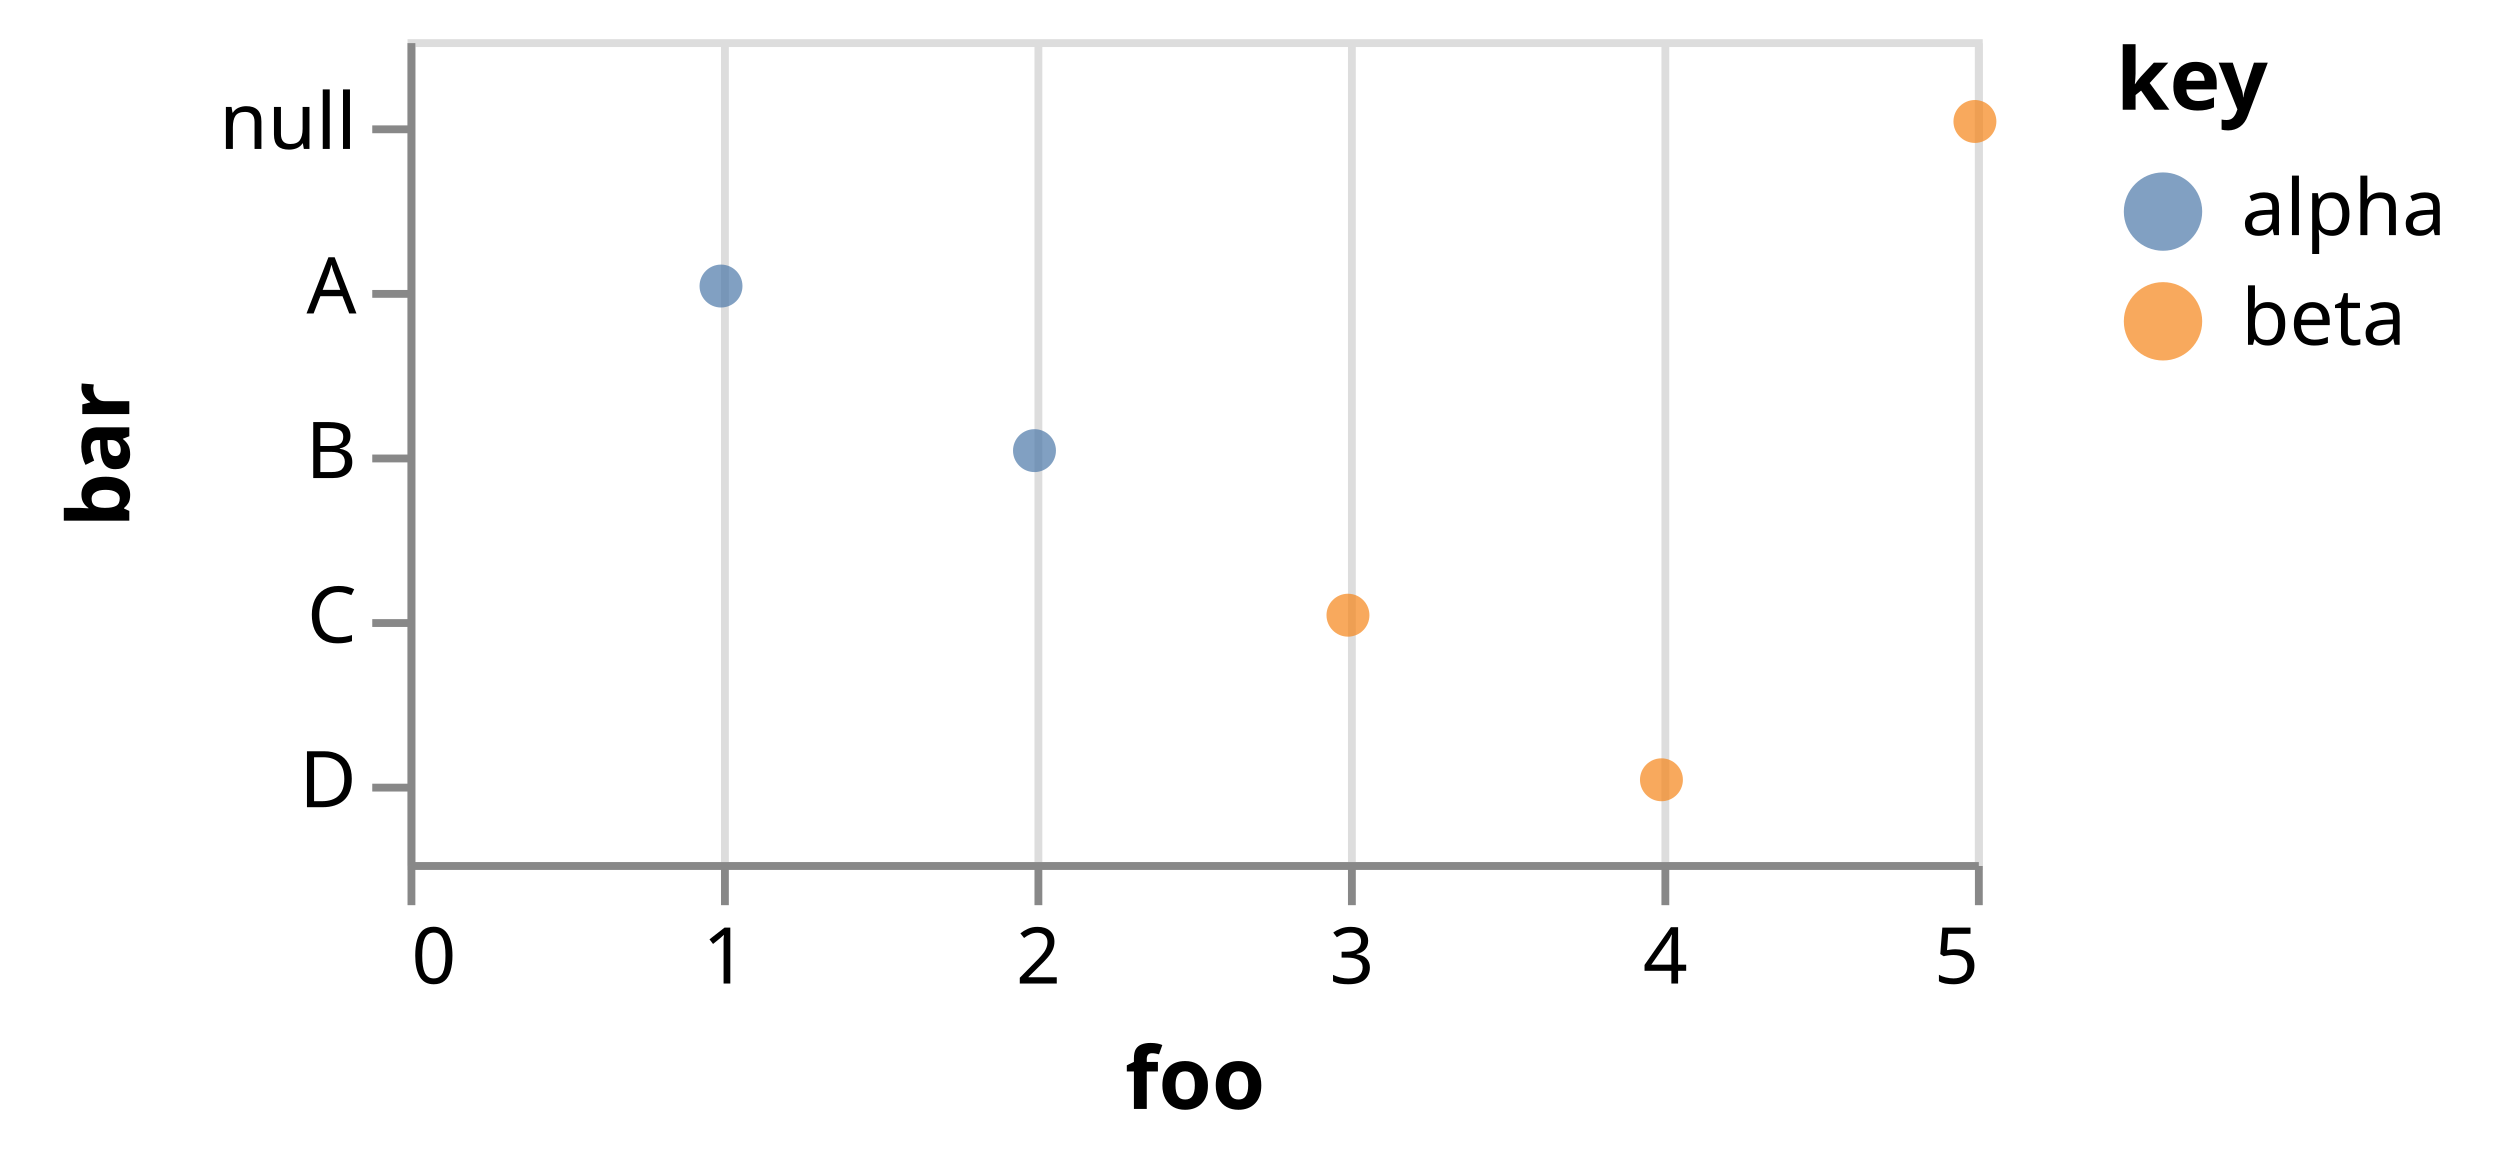
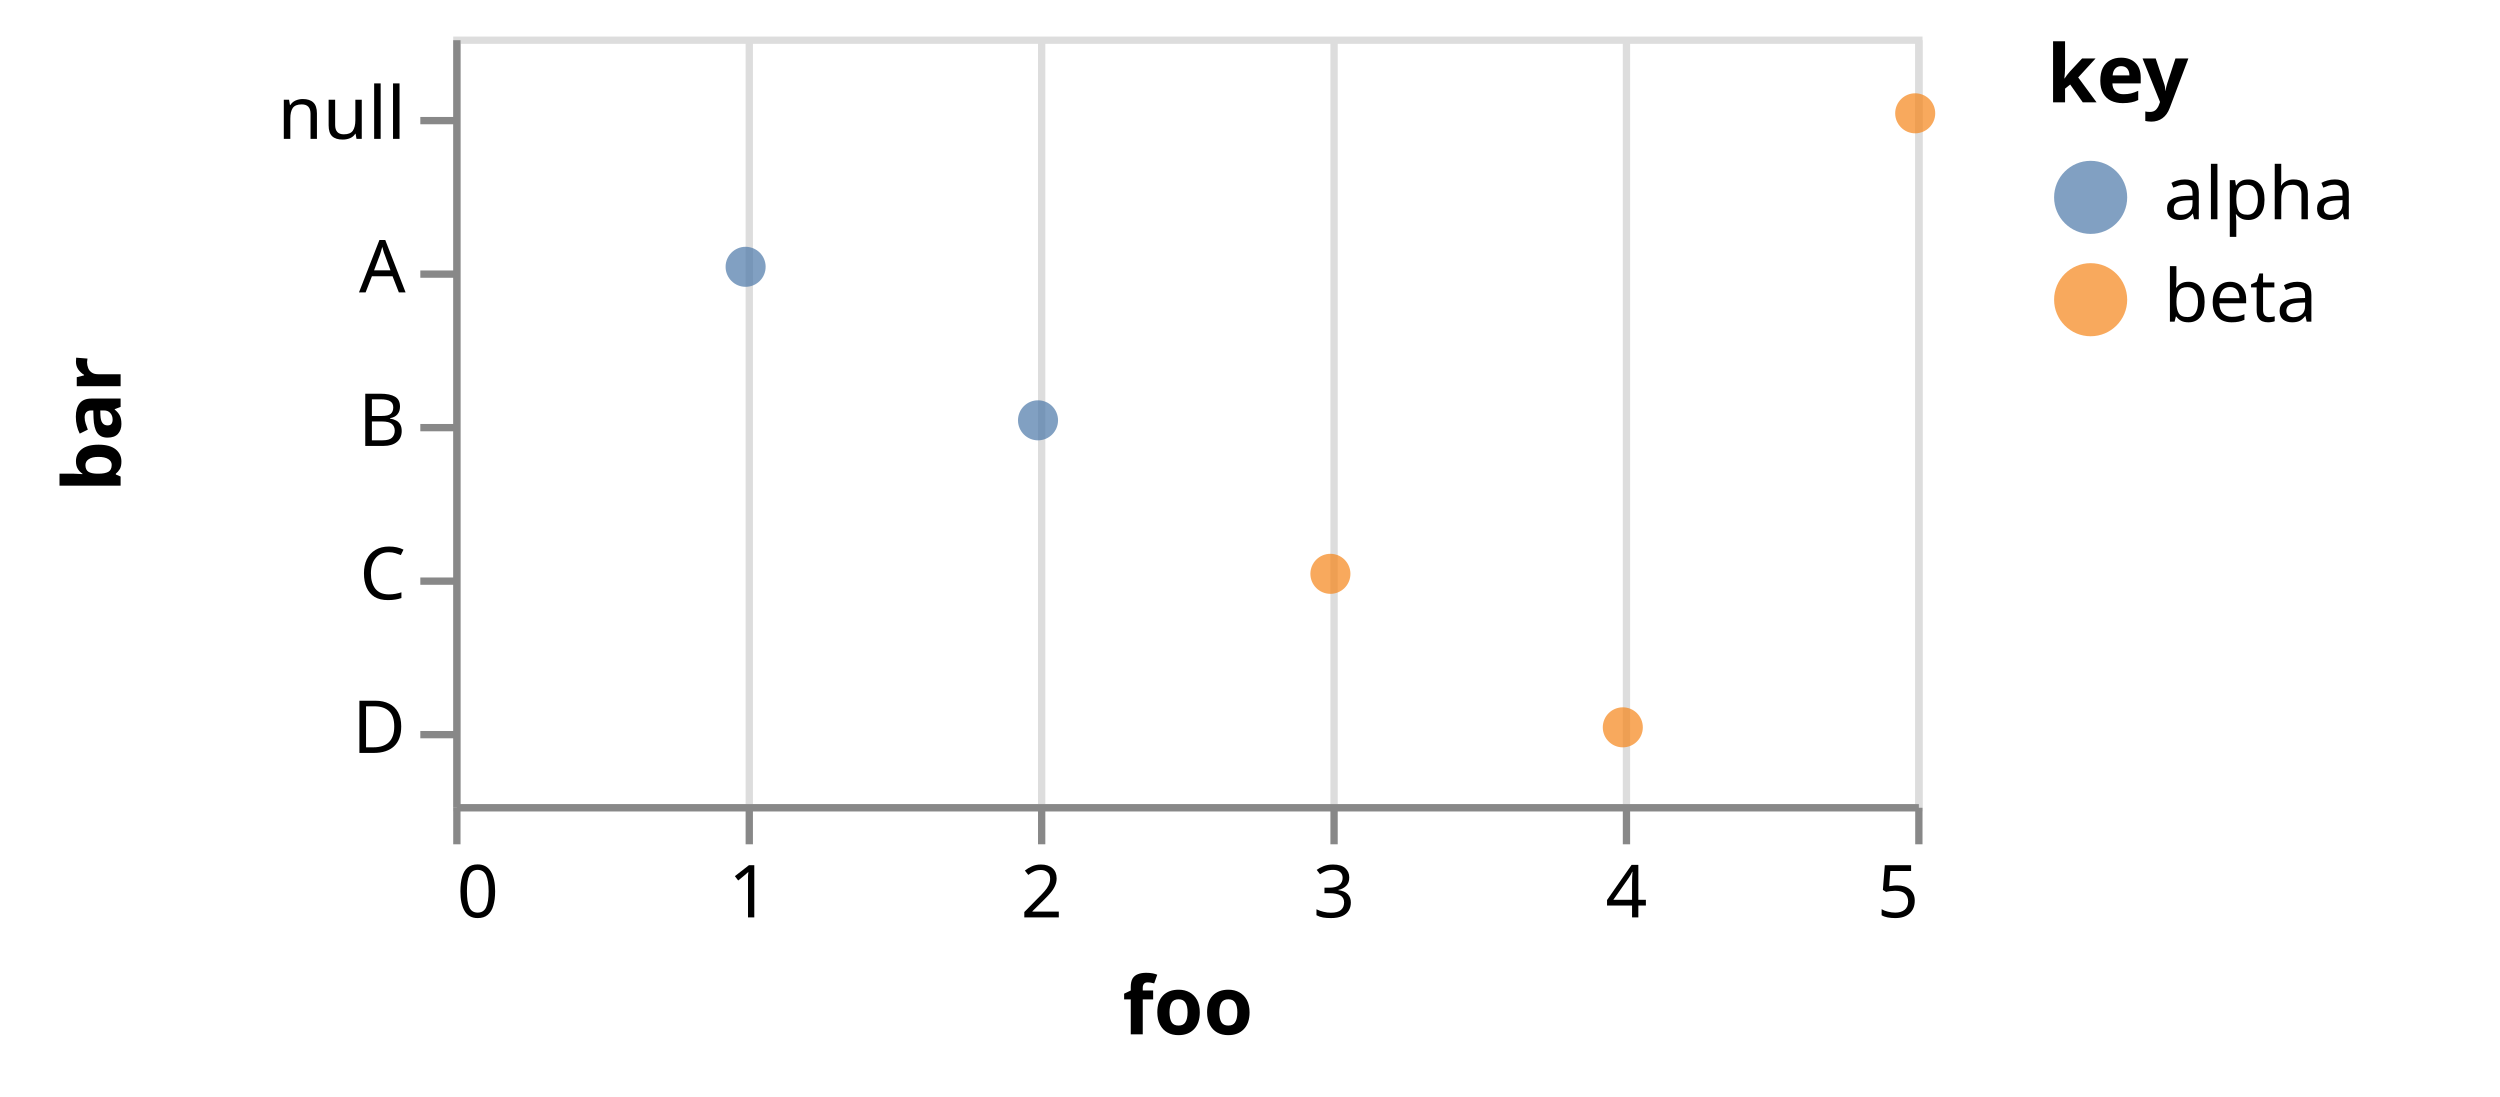
- <svg xmlns="http://www.w3.org/2000/svg" class="marks" width="319" height="150" viewBox="0 0 319 150" version="1.1">
-   <g transform="translate(52,5)">
+ <svg xmlns="http://www.w3.org/2000/svg" class="marks" width="342" height="150" viewBox="0 0 342 150" version="1.1">
+   <g transform="translate(62,5)">
    <g class="mark-group role-frame root">
      <g transform="translate(0,0)">
        <path class="background" d="M0.5,0.5h200v105h-200Z" style="fill: none; stroke: #ddd;" />
        <g>
          <g class="mark-group role-axis">
            <g transform="translate(0.5,105.5)">
              <path class="background" d="M0,0h0v0h0Z" style="pointer-events: none; fill: none;" />
              <g>
                <g class="mark-rule role-axis-grid" style="pointer-events: none;">
                  <line transform="translate(0,0)" x2="0" y2="-105" style="fill: none; stroke: #ddd; stroke-width: 1; opacity: 1;" />
                  <line transform="translate(40,0)" x2="0" y2="-105" style="fill: none; stroke: #ddd; stroke-width: 1; opacity: 1;" />
                  <line transform="translate(80,0)" x2="0" y2="-105" style="fill: none; stroke: #ddd; stroke-width: 1; opacity: 1;" />
                  <line transform="translate(120,0)" x2="0" y2="-105" style="fill: none; stroke: #ddd; stroke-width: 1; opacity: 1;" />
                  <line transform="translate(160,0)" x2="0" y2="-105" style="fill: none; stroke: #ddd; stroke-width: 1; opacity: 1;" />
                  <line transform="translate(200,0)" x2="0" y2="-105" style="fill: none; stroke: #ddd; stroke-width: 1; opacity: 1;" />
                </g>
              </g>
            </g>
          </g>
          <g class="mark-symbol role-mark marks">
            <path transform="translate(40,31.5)" d="M2.739,0A2.739,2.739,0,1,1,-2.739,0A2.739,2.739,0,1,1,2.739,0" style="fill: #4c78a8; stroke-width: 2; opacity: 0.7;" />
            <path transform="translate(80,52.5)" d="M2.739,0A2.739,2.739,0,1,1,-2.739,0A2.739,2.739,0,1,1,2.739,0" style="fill: #4c78a8; stroke-width: 2; opacity: 0.7;" />
            <path transform="translate(120,73.5)" d="M2.739,0A2.739,2.739,0,1,1,-2.739,0A2.739,2.739,0,1,1,2.739,0" style="fill: #f58518; stroke-width: 2; opacity: 0.7;" />
            <path transform="translate(160,94.5)" d="M2.739,0A2.739,2.739,0,1,1,-2.739,0A2.739,2.739,0,1,1,2.739,0" style="fill: #f58518; stroke-width: 2; opacity: 0.7;" />
            <path transform="translate(200,10.5)" d="M2.739,0A2.739,2.739,0,1,1,-2.739,0A2.739,2.739,0,1,1,2.739,0" style="fill: #f58518; stroke-width: 2; opacity: 0.7;" />
          </g>
          <g class="mark-group role-legend">
            <g transform="translate(218,0)">
-               <path class="background" d="M0,0h44v42h-44Z" style="pointer-events: none; fill: none;" />
+               <path class="background" d="M0,0h57v42h-57Z" style="pointer-events: none; fill: none;" />
              <g>
                <g class="mark-group role-legend-entry">
                  <g transform="translate(0,16)">
                    <path class="background" d="M0,0h0v0h0Z" style="pointer-events: none; fill: none;" />
                    <g>
                      <g class="mark-group role-scope">
                        <g transform="translate(0,0)">
-                           <path class="background" d="M0,0h44v12h-44Z" style="pointer-events: none; fill: none; opacity: 1;" />
+                           <path class="background" d="M0,0h57v12h-57Z" style="pointer-events: none; fill: none; opacity: 1;" />
                          <g>
                            <g class="mark-symbol role-legend-symbol" style="pointer-events: none;">
                              <path transform="translate(6,6)" d="M5,0A5,5,0,1,1,-5,0A5,5,0,1,1,5,0" style="fill: #4c78a8; stroke-width: 1.5; opacity: 0.7;" />
                            </g>
                            <g class="mark-text role-legend-label" style="pointer-events: none;">
                              <text text-anchor="start" transform="translate(16,9)" style="font-family: sans-serif; font-size: 10px; fill: #000; opacity: 1;">alpha</text>
                            </g>
                          </g>
                        </g>
                        <g transform="translate(0,14)">
-                           <path class="background" d="M0,0h44v12h-44Z" style="pointer-events: none; fill: none; opacity: 1;" />
+                           <path class="background" d="M0,0h57v12h-57Z" style="pointer-events: none; fill: none; opacity: 1;" />
                          <g>
                            <g class="mark-symbol role-legend-symbol" style="pointer-events: none;">
                              <path transform="translate(6,6)" d="M5,0A5,5,0,1,1,-5,0A5,5,0,1,1,5,0" style="fill: #f58518; stroke-width: 1.5; opacity: 0.7;" />
                            </g>
                            <g class="mark-text role-legend-label" style="pointer-events: none;">
                              <text text-anchor="start" transform="translate(16,9)" style="font-family: sans-serif; font-size: 10px; fill: #000; opacity: 1;">beta</text>
                            </g>
                          </g>
                        </g>
                      </g>
                    </g>
                  </g>
                </g>
                <g class="mark-text role-legend-title" style="pointer-events: none;">
                  <text text-anchor="start" transform="translate(0,9)" style="font-family: sans-serif; font-size: 11px; font-weight: bold; fill: #000; opacity: 1;">key</text>
                </g>
              </g>
            </g>
          </g>
          <g class="mark-group role-axis">
            <g transform="translate(0.5,105.5)">
              <path class="background" d="M0,0h0v0h0Z" style="pointer-events: none; fill: none;" />
              <g>
                <g class="mark-rule role-axis-tick" style="pointer-events: none;">
                  <line transform="translate(0,0)" x2="0" y2="5" style="fill: none; stroke: #888; stroke-width: 1; opacity: 1;" />
                  <line transform="translate(40,0)" x2="0" y2="5" style="fill: none; stroke: #888; stroke-width: 1; opacity: 1;" />
                  <line transform="translate(80,0)" x2="0" y2="5" style="fill: none; stroke: #888; stroke-width: 1; opacity: 1;" />
                  <line transform="translate(120,0)" x2="0" y2="5" style="fill: none; stroke: #888; stroke-width: 1; opacity: 1;" />
                  <line transform="translate(160,0)" x2="0" y2="5" style="fill: none; stroke: #888; stroke-width: 1; opacity: 1;" />
                  <line transform="translate(200,0)" x2="0" y2="5" style="fill: none; stroke: #888; stroke-width: 1; opacity: 1;" />
                </g>
                <g class="mark-text role-axis-label" style="pointer-events: none;">
                  <text text-anchor="start" transform="translate(0,15)" style="font-family: sans-serif; font-size: 10px; fill: #000; opacity: 1;">0</text>
                  <text text-anchor="middle" transform="translate(40,15)" style="font-family: sans-serif; font-size: 10px; fill: #000; opacity: 1;">1</text>
                  <text text-anchor="middle" transform="translate(80,15)" style="font-family: sans-serif; font-size: 10px; fill: #000; opacity: 1;">2</text>
                  <text text-anchor="middle" transform="translate(120,15)" style="font-family: sans-serif; font-size: 10px; fill: #000; opacity: 1;">3</text>
                  <text text-anchor="middle" transform="translate(160,15)" style="font-family: sans-serif; font-size: 10px; fill: #000; opacity: 1;">4</text>
                  <text text-anchor="end" transform="translate(200,15)" style="font-family: sans-serif; font-size: 10px; fill: #000; opacity: 1;">5</text>
                </g>
                <g class="mark-rule role-axis-domain" style="pointer-events: none;">
                  <line transform="translate(0,0)" x2="200" y2="0" style="fill: none; stroke: #888; stroke-width: 1; opacity: 1;" />
                </g>
                <g class="mark-text role-axis-title" style="pointer-events: none;">
                  <text text-anchor="middle" transform="translate(100,31)" style="font-family: sans-serif; font-size: 11px; font-weight: bold; fill: #000; opacity: 1;">foo</text>
                </g>
              </g>
            </g>
          </g>
          <g class="mark-group role-axis">
            <g transform="translate(0.5,0.5)">
              <path class="background" d="M0,0h0v0h0Z" style="pointer-events: none; fill: none;" />
              <g>
                <g class="mark-rule role-axis-tick" style="pointer-events: none;">
                  <line transform="translate(0,11)" x2="-5" y2="0" style="fill: none; stroke: #888; stroke-width: 1; opacity: 1;" />
                  <line transform="translate(0,32)" x2="-5" y2="0" style="fill: none; stroke: #888; stroke-width: 1; opacity: 1;" />
                  <line transform="translate(0,53)" x2="-5" y2="0" style="fill: none; stroke: #888; stroke-width: 1; opacity: 1;" />
                  <line transform="translate(0,74)" x2="-5" y2="0" style="fill: none; stroke: #888; stroke-width: 1; opacity: 1;" />
                  <line transform="translate(0,95)" x2="-5" y2="0" style="fill: none; stroke: #888; stroke-width: 1; opacity: 1;" />
                </g>
                <g class="mark-text role-axis-label" style="pointer-events: none;">
                  <text text-anchor="end" transform="translate(-7,13.5)" style="font-family: sans-serif; font-size: 10px; fill: #000; opacity: 1;">null</text>
                  <text text-anchor="end" transform="translate(-7,34.5)" style="font-family: sans-serif; font-size: 10px; fill: #000; opacity: 1;">A</text>
                  <text text-anchor="end" transform="translate(-7,55.5)" style="font-family: sans-serif; font-size: 10px; fill: #000; opacity: 1;">B</text>
                  <text text-anchor="end" transform="translate(-7,76.5)" style="font-family: sans-serif; font-size: 10px; fill: #000; opacity: 1;">C</text>
                  <text text-anchor="end" transform="translate(-7,97.5)" style="font-family: sans-serif; font-size: 10px; fill: #000; opacity: 1;">D</text>
                </g>
                <g class="mark-rule role-axis-domain" style="pointer-events: none;">
                  <line transform="translate(0,0)" x2="0" y2="105" style="fill: none; stroke: #888; stroke-width: 1; opacity: 1;" />
                </g>
                <g class="mark-text role-axis-title" style="pointer-events: none;">
-                   <text text-anchor="middle" transform="translate(-34,52.5) rotate(-90) translate(0,-2)" style="font-family: sans-serif; font-size: 11px; font-weight: bold; fill: #000; opacity: 1;">bar</text>
+                   <text text-anchor="middle" transform="translate(-44,52.5) rotate(-90) translate(0,-2)" style="font-family: sans-serif; font-size: 11px; font-weight: bold; fill: #000; opacity: 1;">bar</text>
                </g>
              </g>
            </g>
          </g>
        </g>
      </g>
    </g>
  </g>
</svg>
